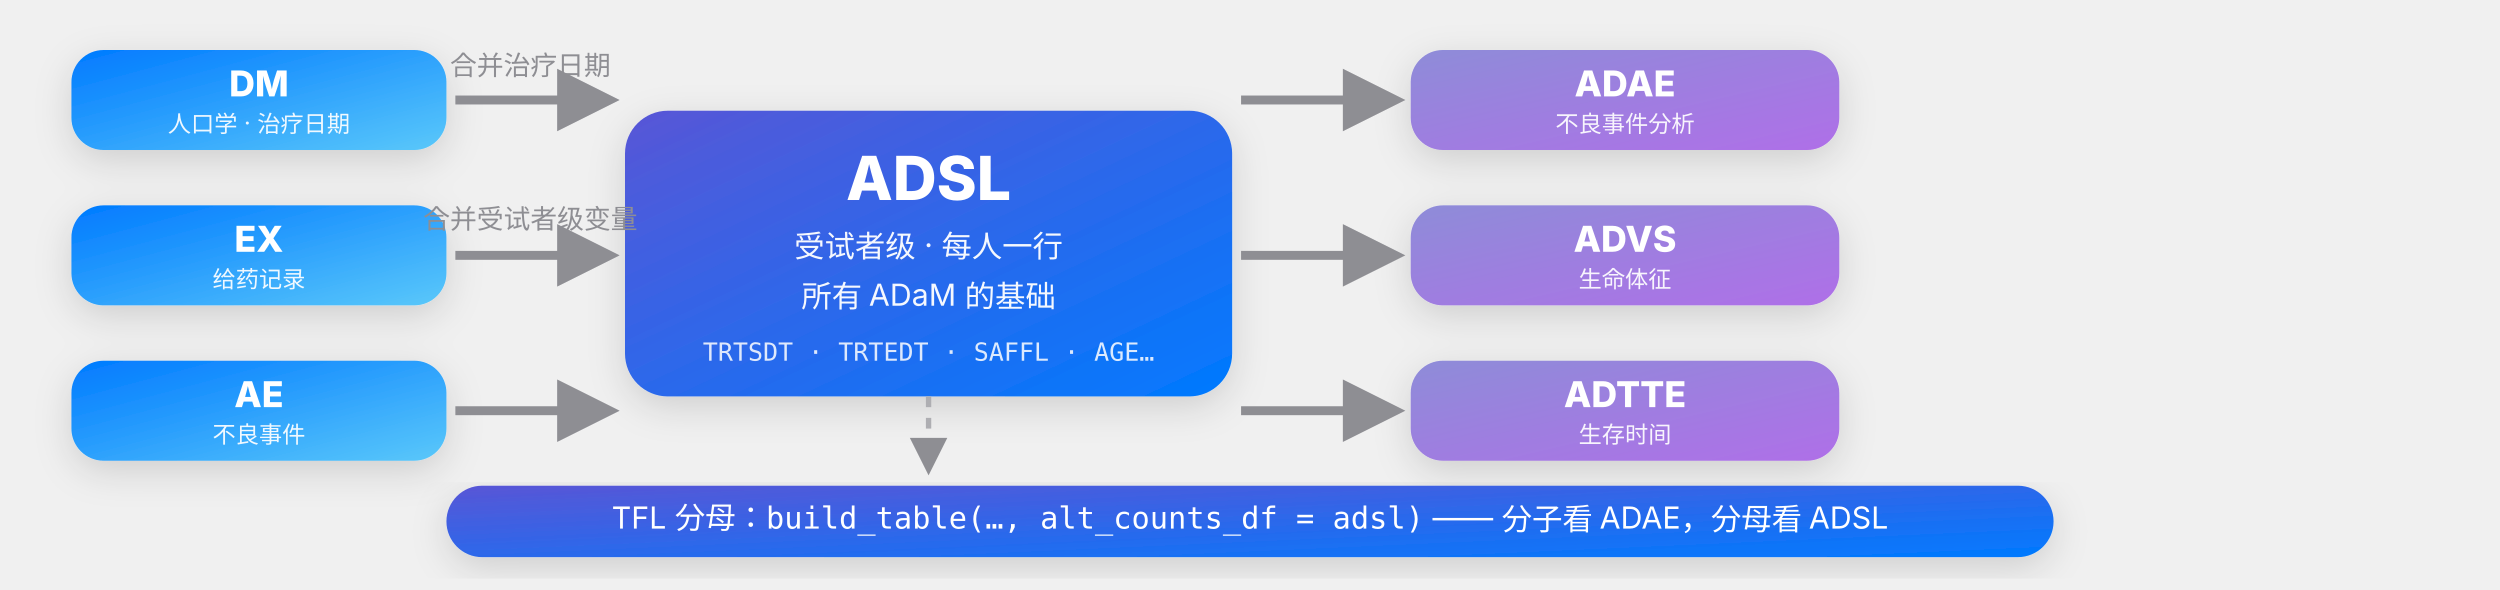
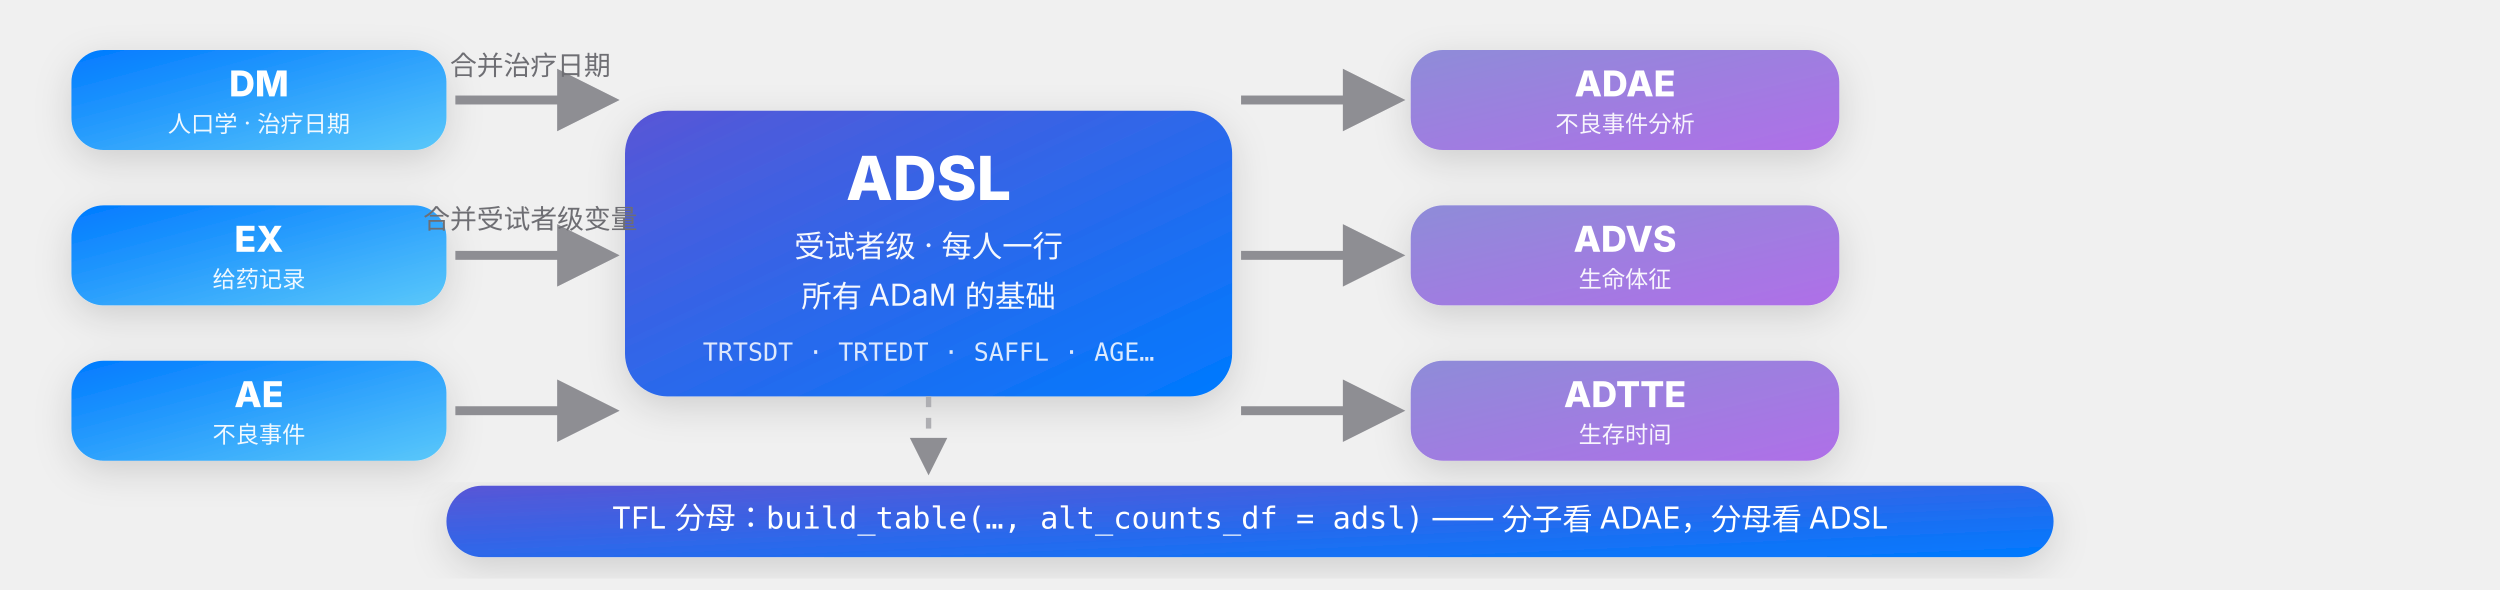
<svg xmlns="http://www.w3.org/2000/svg" viewBox="0 0 1400 330" width="1400" height="330" font-family="-apple-system, 'SF Pro Display', 'PingFang SC', sans-serif" role="img" aria-label="ADaM 结构：SDTM 域合并出受试者级 ADSL，ADSL 再派生 ADAE/ADVS/ADTTE，并作为 TFL 的百分比分母">
  <defs>
    <linearGradient id="gSdtm" x1="0" y1="0" x2="1" y2="1">
      <stop offset="0" stop-color="#007AFF" />
      <stop offset="1" stop-color="#5AC8FA" />
    </linearGradient>
    <linearGradient id="gAdam" x1="0" y1="0" x2="1" y2="1">
      <stop offset="0" stop-color="#5856D6" />
      <stop offset="1" stop-color="#007AFF" />
    </linearGradient>
    <linearGradient id="gAdamOut" x1="0" y1="0" x2="1" y2="1">
      <stop offset="0" stop-color="#8E8CD8" />
      <stop offset="1" stop-color="#AF6FE8" />
    </linearGradient>
    <filter id="shadow" x="-20%" y="-20%" width="140%" height="150%">
      <feDropShadow dx="0" dy="6" stdDeviation="10" flood-color="#000" flood-opacity="0.14" />
    </filter>
    <marker id="arrow" viewBox="0 0 10 10" refX="8" refY="5" markerWidth="7" markerHeight="7" orient="auto-start-reverse">
      <path d="M0 0 L10 5 L0 10 z" fill="#8E8E93" />
    </marker>
  </defs>
  <g filter="url(#shadow)">
    <rect x="40" y="28" width="210" height="56" rx="18" fill="url(#gSdtm)" />
    <rect x="40" y="115" width="210" height="56" rx="18" fill="url(#gSdtm)" />
    <rect x="40" y="202" width="210" height="56" rx="18" fill="url(#gSdtm)" />
  </g>
  <g fill="#FFFFFF">
    <text x="145" y="54" font-size="20" font-weight="800" text-anchor="middle">DM</text>
    <text x="145" y="74" font-size="13" opacity="0.92" text-anchor="middle">人口学 · 治疗日期</text>
    <text x="145" y="141" font-size="20" font-weight="800" text-anchor="middle">EX</text>
    <text x="145" y="161" font-size="13" opacity="0.92" text-anchor="middle">给药记录</text>
    <text x="145" y="228" font-size="20" font-weight="800" text-anchor="middle">AE</text>
    <text x="145" y="248" font-size="13" opacity="0.92" text-anchor="middle">不良事件</text>
  </g>
  <g filter="url(#shadow)">
    <rect x="350" y="62" width="340" height="160" rx="24" fill="url(#gAdam)" />
  </g>
  <g fill="#FFFFFF" text-anchor="middle">
    <text x="520" y="112" font-size="34" font-weight="800">ADSL</text>
    <text x="520" y="144" font-size="17" opacity="0.95">受试者级 · 每人一行</text>
    <text x="520" y="172" font-size="17" opacity="0.95">所有 ADaM 的基础</text>
    <text x="520" y="202" font-size="14" font-family="Menlo, Consolas, monospace" opacity="0.85">TRTSDT · TRTEDT · SAFFL · AGE…</text>
  </g>
  <g filter="url(#shadow)">
    <rect x="790" y="28" width="240" height="56" rx="18" fill="url(#gAdamOut)" />
    <rect x="790" y="115" width="240" height="56" rx="18" fill="url(#gAdamOut)" />
    <rect x="790" y="202" width="240" height="56" rx="18" fill="url(#gAdamOut)" />
  </g>
  <g fill="#FFFFFF">
    <text x="910" y="54" font-size="20" font-weight="800" text-anchor="middle">ADAE</text>
    <text x="910" y="74" font-size="13" opacity="0.92" text-anchor="middle">不良事件分析</text>
    <text x="910" y="141" font-size="20" font-weight="800" text-anchor="middle">ADVS</text>
    <text x="910" y="161" font-size="13" opacity="0.92" text-anchor="middle">生命体征</text>
    <text x="910" y="228" font-size="20" font-weight="800" text-anchor="middle">ADTTE</text>
    <text x="910" y="248" font-size="13" opacity="0.92" text-anchor="middle">生存时间</text>
  </g>
  <g stroke="#8E8E93" stroke-width="5">
    <line x1="255" y1="56" x2="340" y2="56" marker-end="url(#arrow)" />
    <line x1="255" y1="143" x2="340" y2="143" marker-end="url(#arrow)" />
    <line x1="255" y1="230" x2="340" y2="230" marker-end="url(#arrow)" />
  </g>
  <g stroke="#8E8E93" stroke-width="5">
    <line x1="695" y1="56" x2="780" y2="56" marker-end="url(#arrow)" />
    <line x1="695" y1="143" x2="780" y2="143" marker-end="url(#arrow)" />
    <line x1="695" y1="230" x2="780" y2="230" marker-end="url(#arrow)" />
  </g>
-   <g fill="#8E8E93" font-size="15" text-anchor="middle">
+   <g fill="#6E6E73" font-size="15" text-anchor="middle">
    <text x="297" y="42">合并治疗日期</text>
    <text x="297" y="128">合并受试者级变量</text>
  </g>
  <g filter="url(#shadow)">
    <rect x="250" y="272" width="900" height="40" rx="20" fill="url(#gAdam)" />
  </g>
  <g font-size="17" fill="#FFFFFF" text-anchor="middle">
    <text x="700" y="296">TFL 分母：<tspan font-family="Menlo, Consolas, monospace">build_table(…, alt_counts_df = adsl)</tspan> —— 分子看 ADAE，分母看 ADSL</text>
  </g>
  <path d="M520 222 L520 262" stroke="#AEAEB2" stroke-width="3" stroke-dasharray="6 6" marker-end="url(#arrow)" />
</svg>
